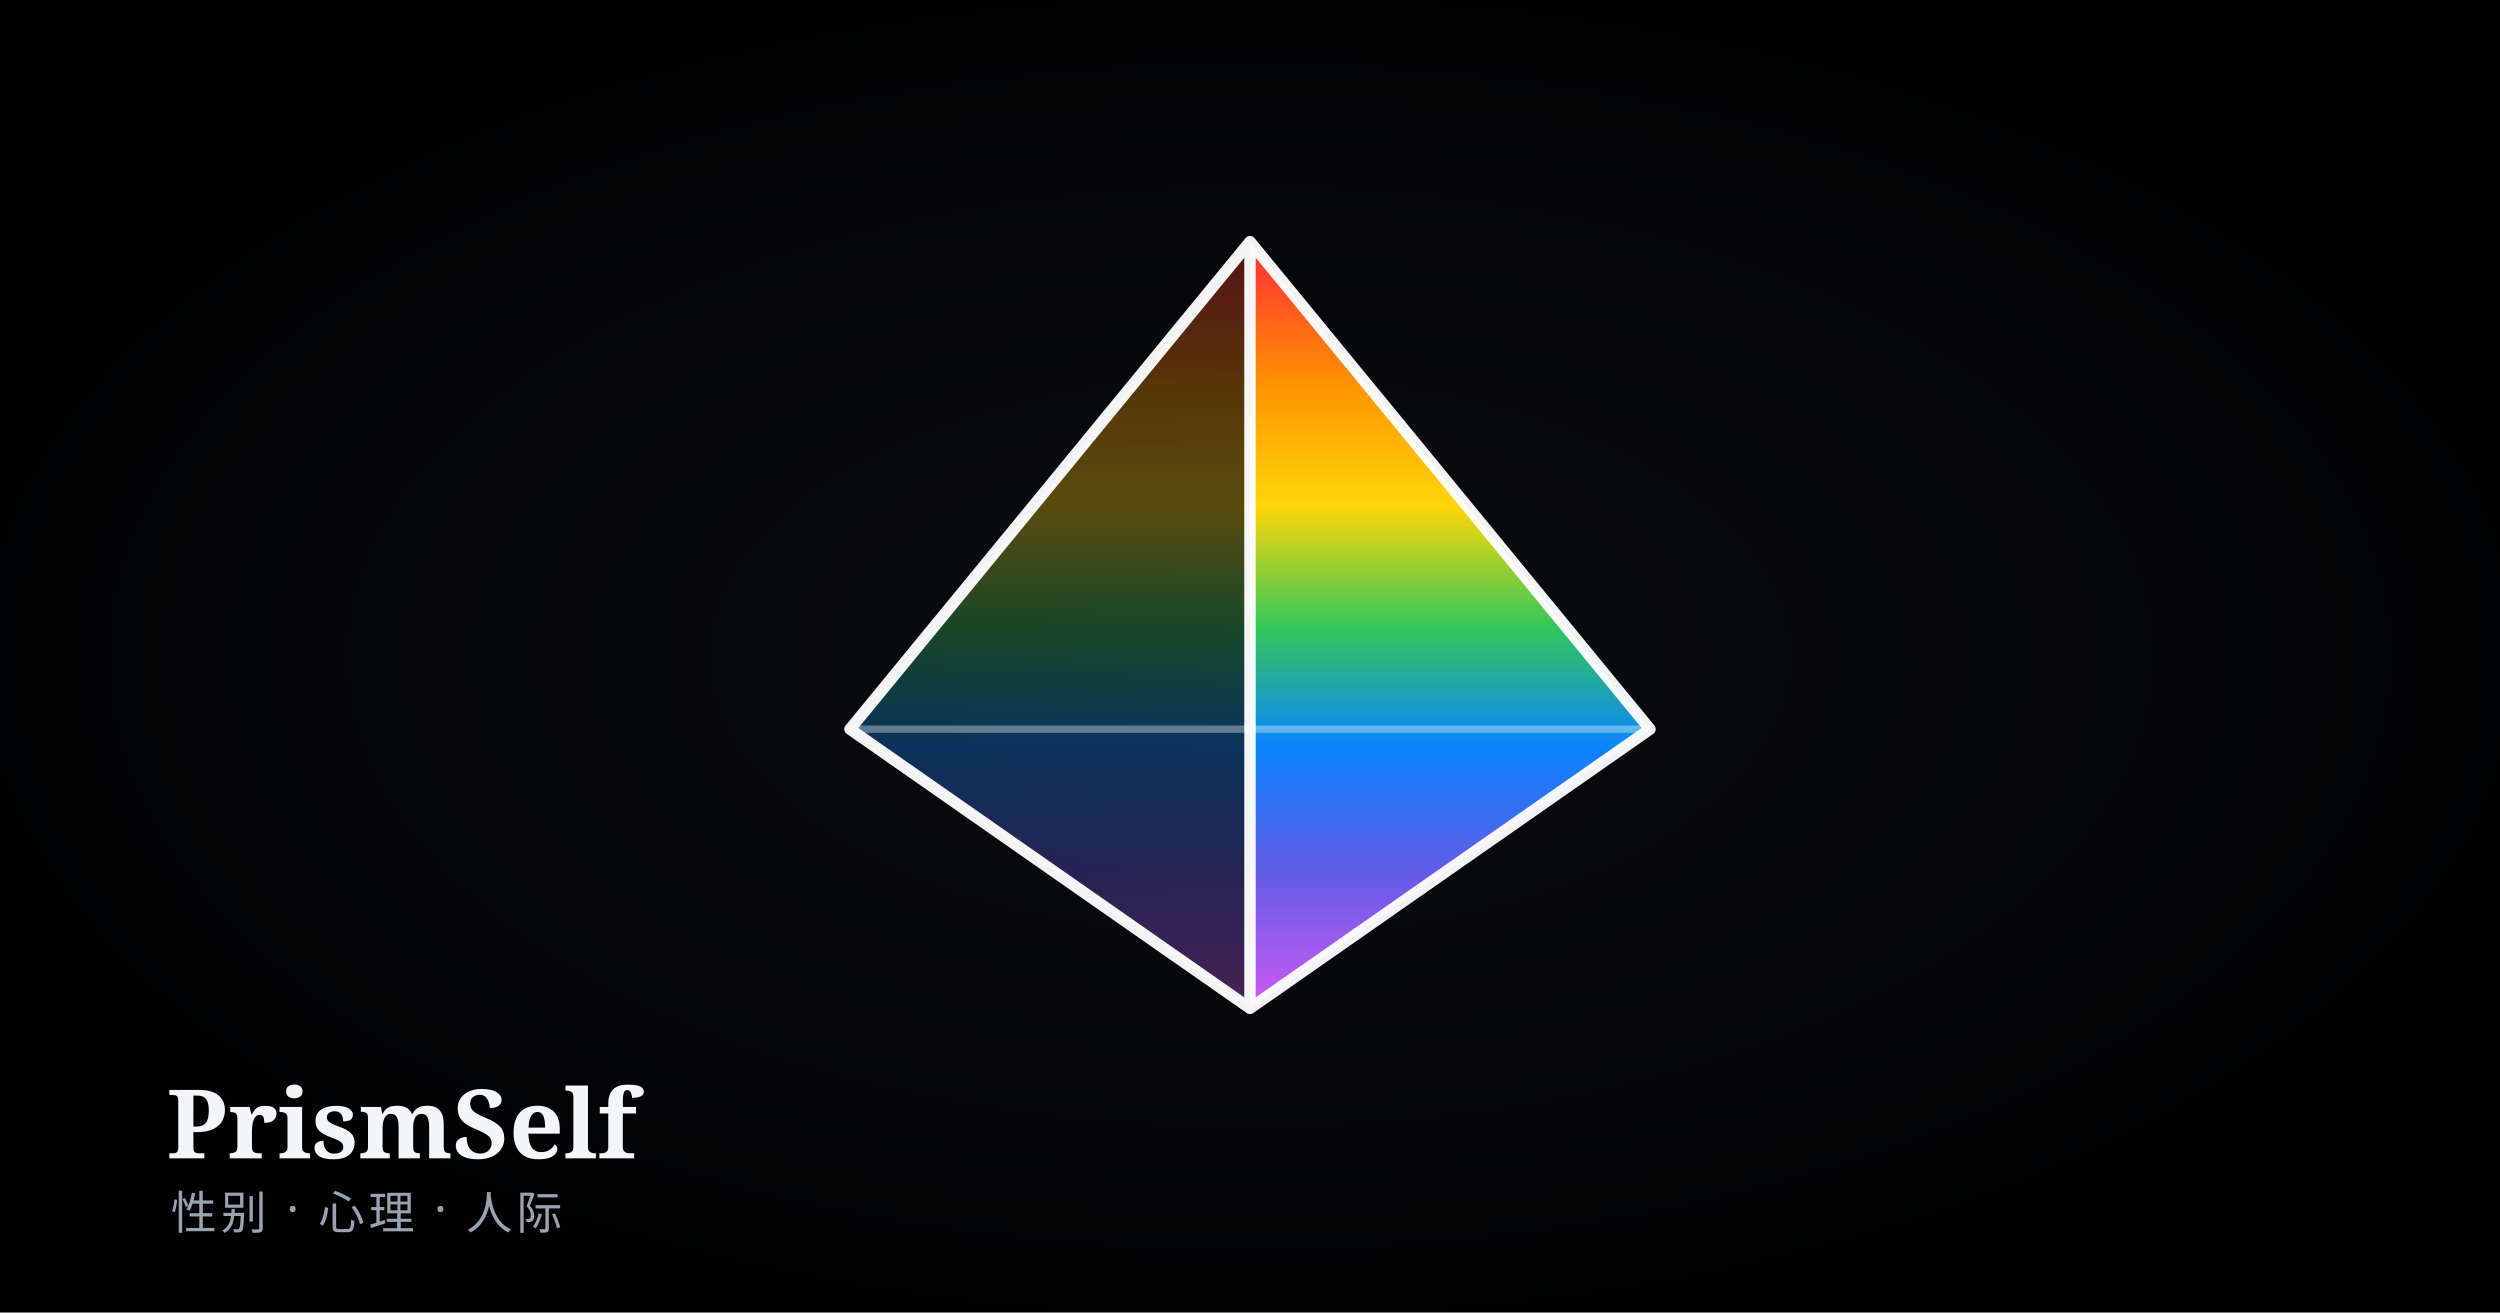
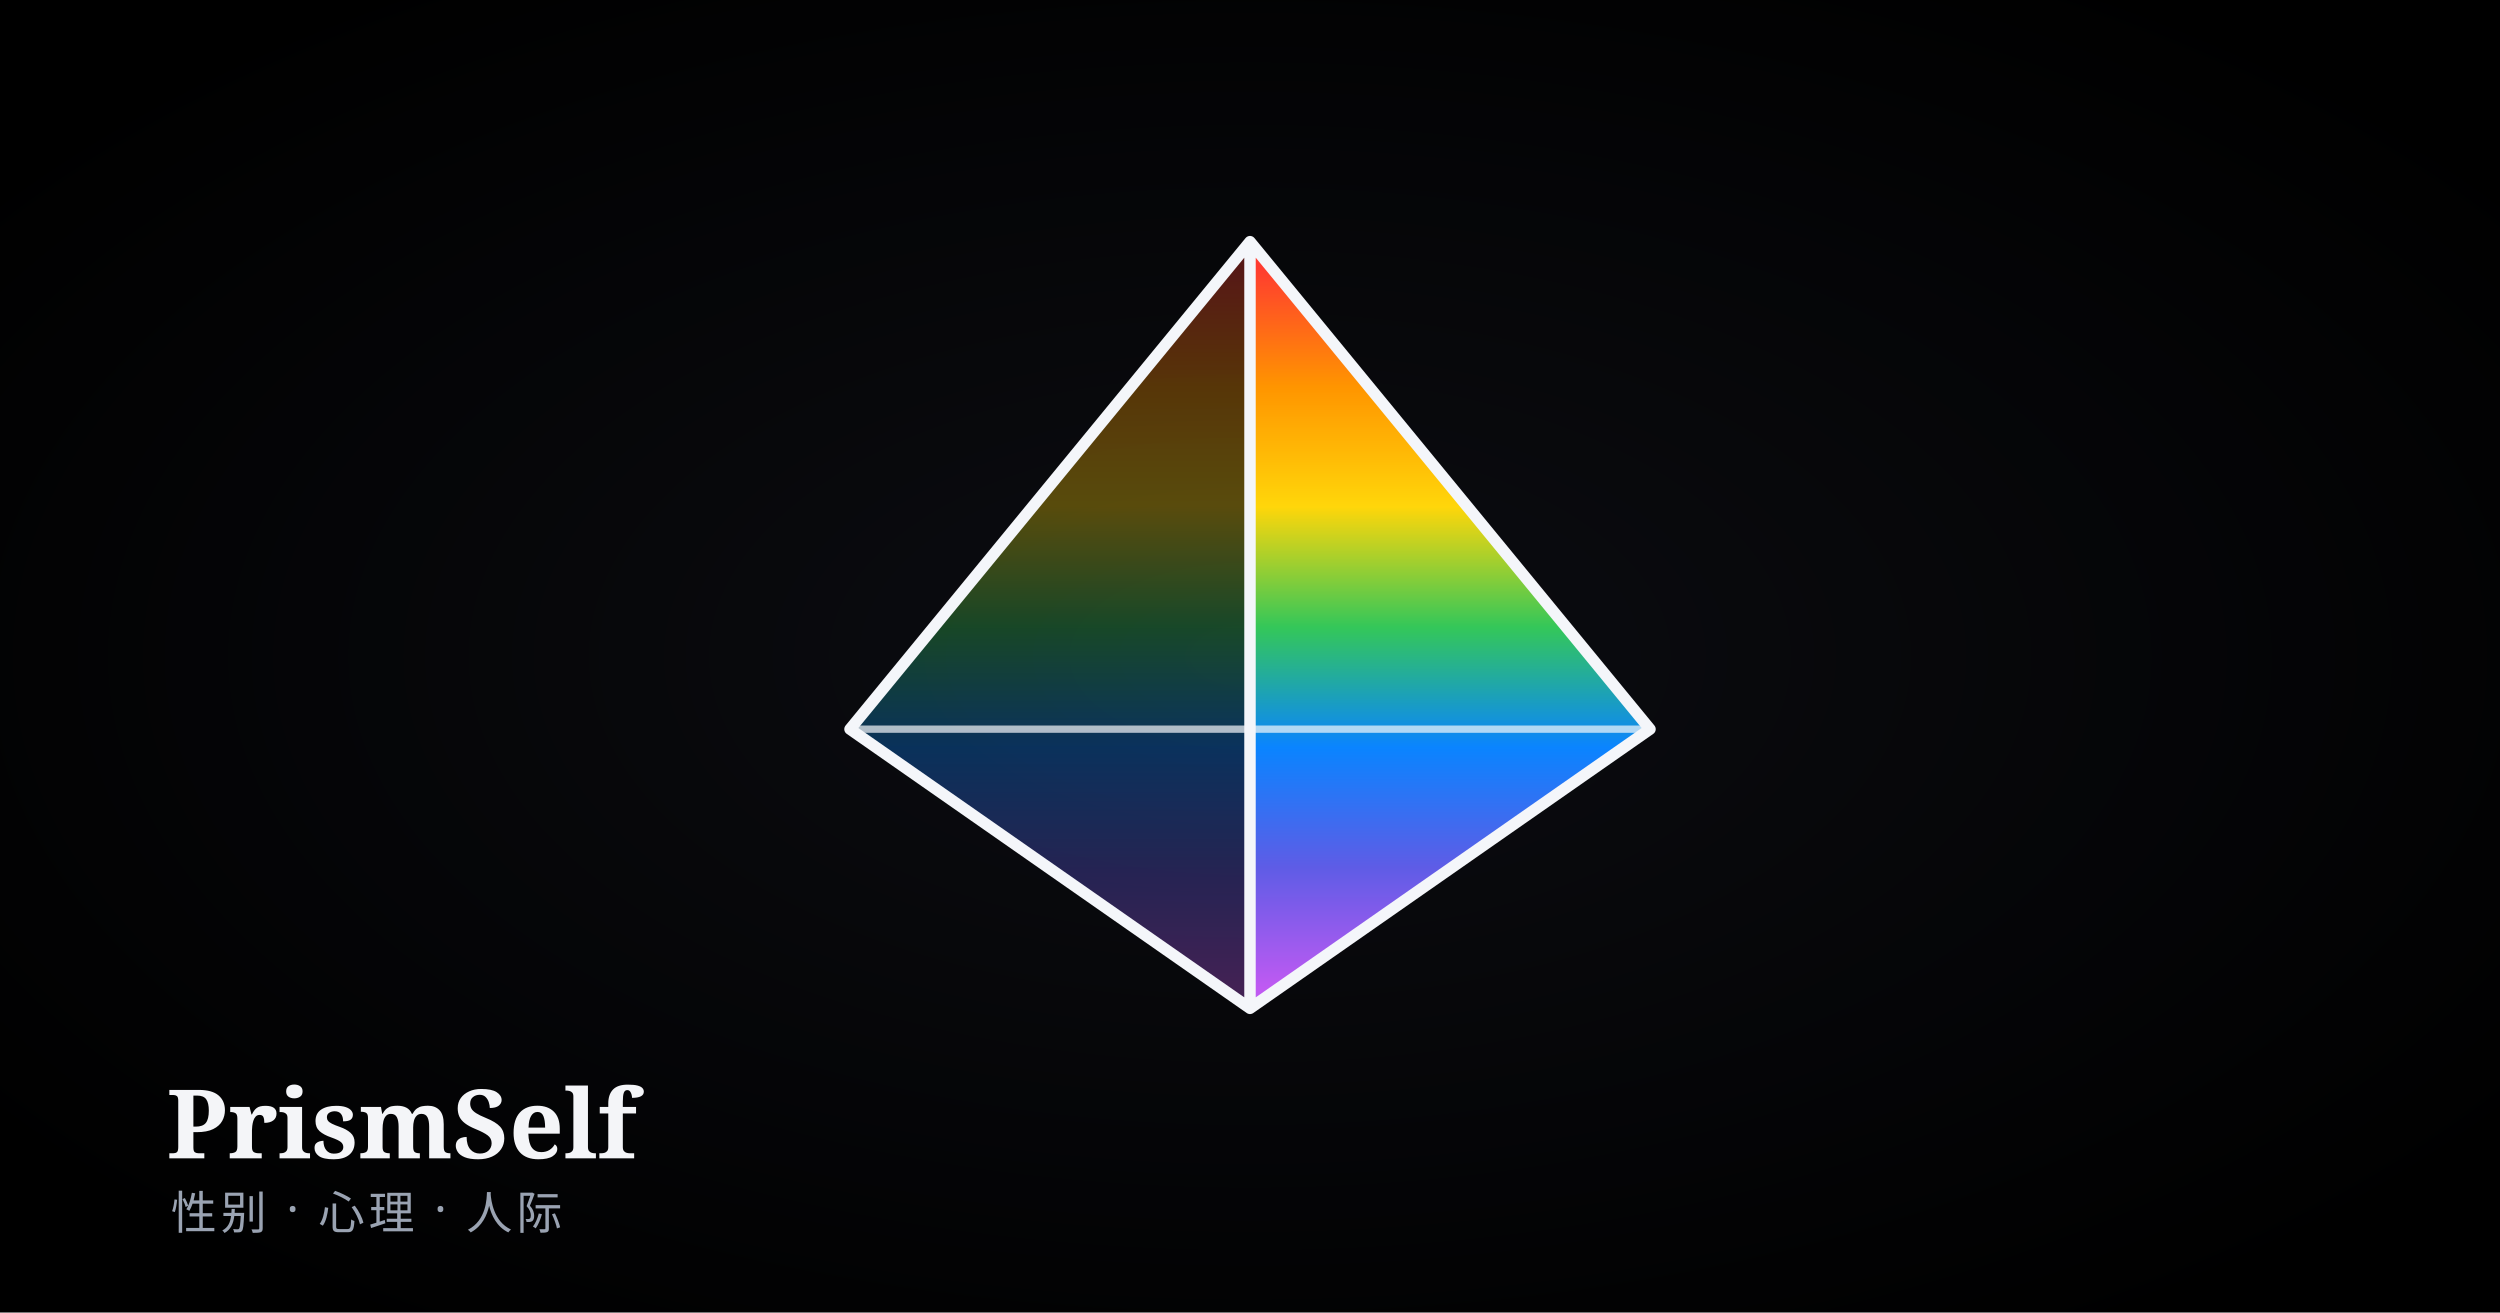
<svg xmlns="http://www.w3.org/2000/svg" width="1200" height="630" viewBox="0 0 1200 630" role="img" aria-labelledby="title desc" shape-rendering="geometricPrecision">
  <defs>
    <radialGradient id="bg" cx="50%" cy="50%" r="62%">
      <stop offset="0" stop-color="#0c0d12" />
      <stop offset="1" stop-color="#000000" />
    </radialGradient>
    <linearGradient id="spectrum" x1="600" y1="128" x2="600" y2="474" gradientUnits="userSpaceOnUse">
      <stop stop-color="#ff3b30" />
      <stop offset=".167" stop-color="#ff9500" />
      <stop offset=".333" stop-color="#ffd60a" />
      <stop offset=".5" stop-color="#34c759" />
      <stop offset=".667" stop-color="#0a84ff" />
      <stop offset=".833" stop-color="#5e5ce6" />
      <stop offset="1" stop-color="#bf5af2" />
    </linearGradient>
  </defs>
  <rect width="1200" height="630" fill="url(#bg)" />
  <path d="M600 116 408 350 600 484Z" fill="url(#spectrum)" fill-opacity=".32" />
  <path d="M600 116 792 350 600 484Z" fill="url(#spectrum)" />
-   <line x1="408" y1="350" x2="792" y2="350" stroke="#ffffff" stroke-width="3.5" stroke-opacity=".35" />
-   <path d="M600 116 792 350 600 484 408 350ZM600 116V484" fill="none" stroke="#ffffff" stroke-width="5.5" stroke-opacity=".95" stroke-linejoin="round" />
+   <line x1="408" y1="350" x2="792" y2="350" stroke="#F7F8FB" stroke-width="3.5" stroke-opacity=".7" />
+   <path d="M600 116 792 350 600 484 408 350ZM600 116V484" fill="none" stroke="#F4F6FA" stroke-width="5.5" stroke-opacity="1" stroke-linejoin="round" />
  <text x="80" y="556" font-family="Georgia, 'Noto Serif SC', serif" font-size="46" font-weight="700" fill="#f4f5f8">PrismSelf</text>
  <text x="82" y="590" font-family="Georgia, 'Noto Serif SC', serif" font-size="22" fill="#9aa3b2" letter-spacing="2">性别 · 心理 · 人际</text>
</svg>
